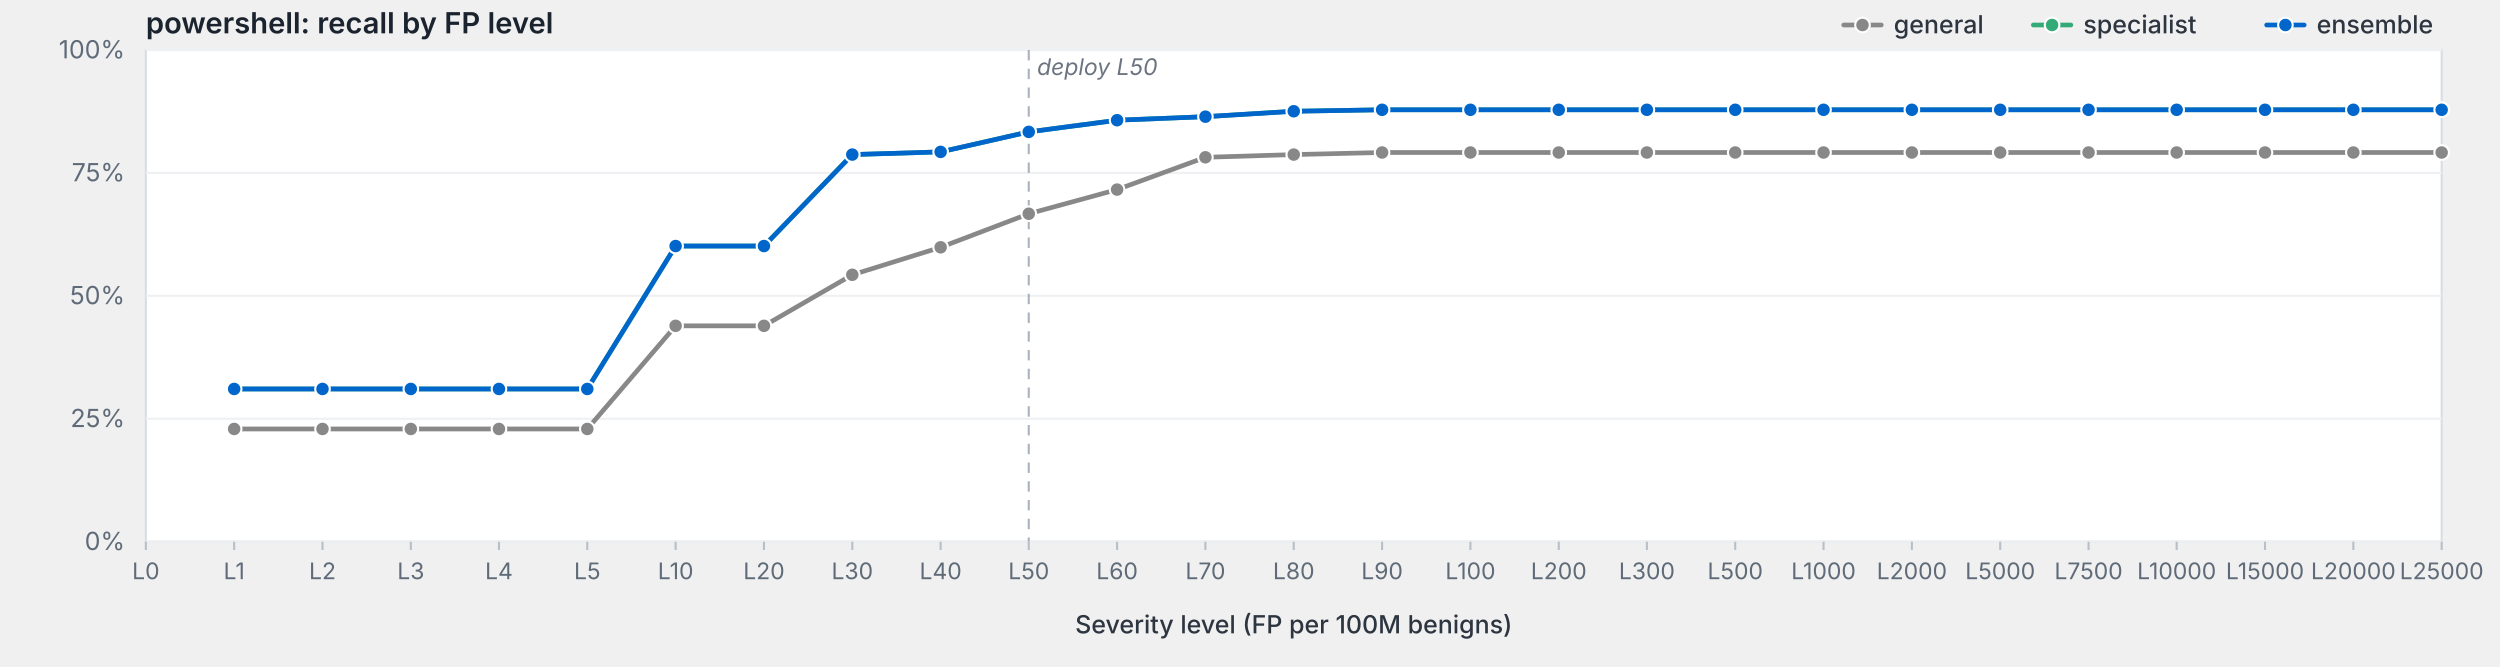
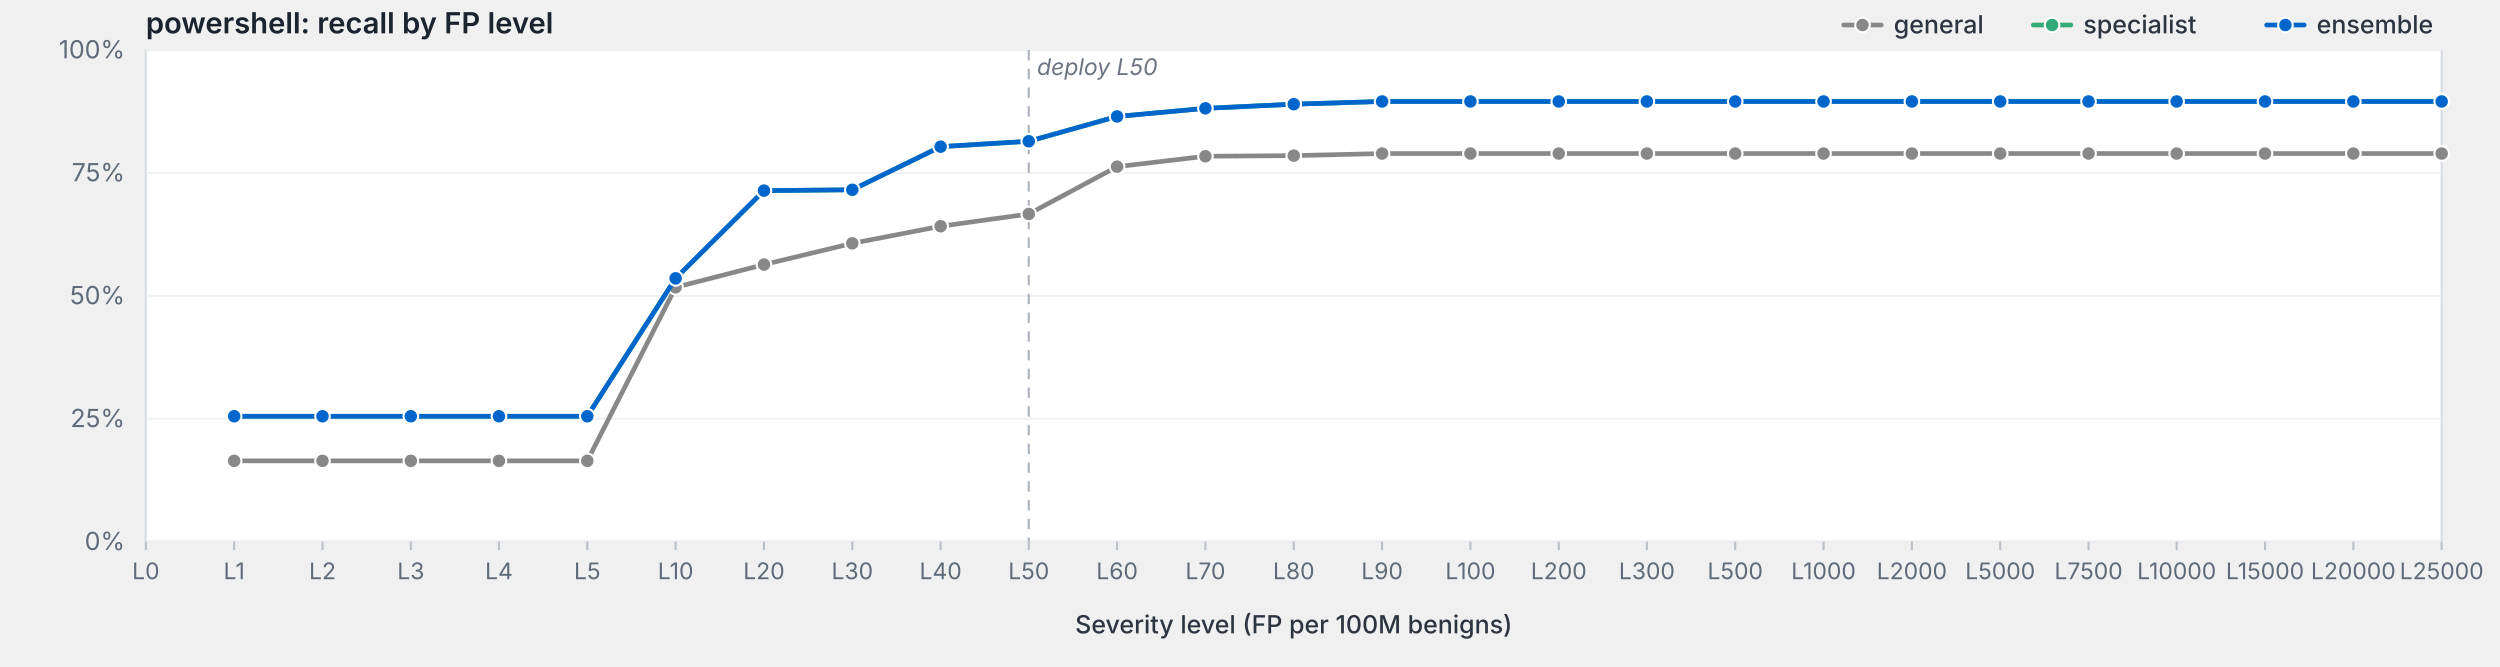
<svg xmlns="http://www.w3.org/2000/svg" viewBox="0 0 1200 320" width="1200" height="320" preserveAspectRatio="xMidYMid meet" role="img" aria-label="powershell: recall by FP level">
  <style>svg { background: #fdfdfd; }.frame { fill: #fff; stroke: #d8dde3; stroke-width: 1; }.grid { stroke: #eef0f3; stroke-width: 1; }.tick { stroke: #b8bfc7; stroke-width: 1; }.axis-label { fill: #5f6b78; font-family: -apple-system, BlinkMacSystemFont, "Segoe UI", system-ui, sans-serif; font-size: 12px; }.x-label { fill: #5f6b78; font-family: -apple-system, BlinkMacSystemFont, "Segoe UI", system-ui, sans-serif; font-size: 11px; }.axis-title { fill: #2d3540; font-family: -apple-system, BlinkMacSystemFont, "Segoe UI", system-ui, sans-serif; font-size: 12px; font-weight: 500; }.title { fill: #1a232e; font-family: -apple-system, BlinkMacSystemFont, "Segoe UI", system-ui, sans-serif; font-size: 14px; font-weight: 600; }.deploy-marker { stroke: #aab2bd; stroke-width: 1; stroke-dasharray: 5,4; }.deploy-label { fill: #6b7480; font-family: -apple-system, BlinkMacSystemFont, "Segoe UI", system-ui, sans-serif; font-size: 11px; font-style: italic; }.curve { fill: none; stroke-width: 2.25; stroke-linejoin: round; stroke-linecap: round; }.marker { stroke: #fff; stroke-width: 1; }.legend-text { fill: #2d3540; font-family: -apple-system, BlinkMacSystemFont, "Segoe UI", system-ui, sans-serif; font-size: 12px; font-weight: 500; }</style>
  <text class="title" x="70" y="16">powershell: recall by FP level</text>
  <rect class="frame" x="70" y="24" width="1102" height="236" />
  <line class="grid" x1="70" y1="260.0" x2="1172" y2="260.0" />
  <text class="axis-label" x="60" y="264.0" text-anchor="end">0%</text>
  <line class="grid" x1="70" y1="201.0" x2="1172" y2="201.0" />
  <text class="axis-label" x="60" y="205.0" text-anchor="end">25%</text>
  <line class="grid" x1="70" y1="142.0" x2="1172" y2="142.0" />
  <text class="axis-label" x="60" y="146.0" text-anchor="end">50%</text>
  <line class="grid" x1="70" y1="83.0" x2="1172" y2="83.0" />
  <text class="axis-label" x="60" y="87.0" text-anchor="end">75%</text>
  <line class="grid" x1="70" y1="24.0" x2="1172" y2="24.0" />
  <text class="axis-label" x="60" y="28.0" text-anchor="end">100%</text>
  <line class="deploy-marker" x1="493.8" y1="24" x2="493.8" y2="260" />
  <text class="deploy-label" x="497.8" y="36" text-anchor="start">deploy L50</text>
  <line class="tick" x1="70.0" y1="260" x2="70.0" y2="264" />
  <text class="x-label" x="70.0" y="278" text-anchor="middle">L0</text>
  <line class="tick" x1="112.4" y1="260" x2="112.4" y2="264" />
  <text class="x-label" x="112.4" y="278" text-anchor="middle">L1</text>
  <line class="tick" x1="154.8" y1="260" x2="154.8" y2="264" />
  <text class="x-label" x="154.8" y="278" text-anchor="middle">L2</text>
  <line class="tick" x1="197.2" y1="260" x2="197.2" y2="264" />
  <text class="x-label" x="197.2" y="278" text-anchor="middle">L3</text>
  <line class="tick" x1="239.5" y1="260" x2="239.5" y2="264" />
  <text class="x-label" x="239.5" y="278" text-anchor="middle">L4</text>
  <line class="tick" x1="281.9" y1="260" x2="281.9" y2="264" />
  <text class="x-label" x="281.9" y="278" text-anchor="middle">L5</text>
  <line class="tick" x1="324.3" y1="260" x2="324.3" y2="264" />
  <text class="x-label" x="324.3" y="278" text-anchor="middle">L10</text>
  <line class="tick" x1="366.7" y1="260" x2="366.7" y2="264" />
  <text class="x-label" x="366.7" y="278" text-anchor="middle">L20</text>
  <line class="tick" x1="409.1" y1="260" x2="409.1" y2="264" />
  <text class="x-label" x="409.1" y="278" text-anchor="middle">L30</text>
  <line class="tick" x1="451.5" y1="260" x2="451.5" y2="264" />
  <text class="x-label" x="451.5" y="278" text-anchor="middle">L40</text>
  <line class="tick" x1="493.8" y1="260" x2="493.8" y2="264" />
  <text class="x-label" x="493.8" y="278" text-anchor="middle">L50</text>
  <line class="tick" x1="536.2" y1="260" x2="536.2" y2="264" />
  <text class="x-label" x="536.2" y="278" text-anchor="middle">L60</text>
  <line class="tick" x1="578.6" y1="260" x2="578.6" y2="264" />
  <text class="x-label" x="578.6" y="278" text-anchor="middle">L70</text>
  <line class="tick" x1="621.0" y1="260" x2="621.0" y2="264" />
  <text class="x-label" x="621.0" y="278" text-anchor="middle">L80</text>
  <line class="tick" x1="663.4" y1="260" x2="663.4" y2="264" />
  <text class="x-label" x="663.4" y="278" text-anchor="middle">L90</text>
  <line class="tick" x1="705.8" y1="260" x2="705.8" y2="264" />
  <text class="x-label" x="705.8" y="278" text-anchor="middle">L100</text>
  <line class="tick" x1="748.2" y1="260" x2="748.2" y2="264" />
  <text class="x-label" x="748.2" y="278" text-anchor="middle">L200</text>
  <line class="tick" x1="790.5" y1="260" x2="790.5" y2="264" />
  <text class="x-label" x="790.5" y="278" text-anchor="middle">L300</text>
  <line class="tick" x1="832.9" y1="260" x2="832.9" y2="264" />
  <text class="x-label" x="832.9" y="278" text-anchor="middle">L500</text>
  <line class="tick" x1="875.3" y1="260" x2="875.3" y2="264" />
  <text class="x-label" x="875.3" y="278" text-anchor="middle">L1000</text>
  <line class="tick" x1="917.7" y1="260" x2="917.7" y2="264" />
  <text class="x-label" x="917.7" y="278" text-anchor="middle">L2000</text>
  <line class="tick" x1="960.1" y1="260" x2="960.1" y2="264" />
  <text class="x-label" x="960.1" y="278" text-anchor="middle">L5000</text>
  <line class="tick" x1="1002.5" y1="260" x2="1002.5" y2="264" />
  <text class="x-label" x="1002.5" y="278" text-anchor="middle">L7500</text>
  <line class="tick" x1="1044.8" y1="260" x2="1044.8" y2="264" />
  <text class="x-label" x="1044.8" y="278" text-anchor="middle">L10000</text>
  <line class="tick" x1="1087.2" y1="260" x2="1087.2" y2="264" />
  <text class="x-label" x="1087.2" y="278" text-anchor="middle">L15000</text>
  <line class="tick" x1="1129.6" y1="260" x2="1129.6" y2="264" />
  <text class="x-label" x="1129.6" y="278" text-anchor="middle">L20000</text>
  <line class="tick" x1="1172.0" y1="260" x2="1172.0" y2="264" />
  <text class="x-label" x="1172.0" y="278" text-anchor="middle">L25000</text>
  <text class="axis-title" x="621.0" y="304" text-anchor="middle">Severity level (FP per 100M benigns)</text>
-   <path class="curve" d="M112.4,205.9 L154.8,205.9 L197.2,205.9 L239.5,205.9 L281.9,205.9 L324.3,156.4 L366.7,156.4 L409.1,131.9 L451.5,118.7 L493.8,102.6 L536.2,91.0 L578.6,75.5 L621.0,74.2 L663.4,73.2 L705.8,73.2 L748.2,73.2 L790.5,73.2 L832.9,73.2 L875.3,73.2 L917.7,73.2 L960.1,73.2 L1002.5,73.2 L1044.8,73.2 L1087.2,73.2 L1129.6,73.2 L1172.0,73.2" stroke="#888" />
-   <circle class="marker" cx="112.4" cy="205.9" r="3.5" fill="#888" />
-   <circle class="marker" cx="154.8" cy="205.9" r="3.5" fill="#888" />
-   <circle class="marker" cx="197.2" cy="205.9" r="3.5" fill="#888" />
-   <circle class="marker" cx="239.5" cy="205.9" r="3.5" fill="#888" />
-   <circle class="marker" cx="281.9" cy="205.9" r="3.5" fill="#888" />
-   <circle class="marker" cx="324.3" cy="156.4" r="3.5" fill="#888" />
-   <circle class="marker" cx="366.7" cy="156.4" r="3.5" fill="#888" />
-   <circle class="marker" cx="409.1" cy="131.9" r="3.5" fill="#888" />
-   <circle class="marker" cx="451.5" cy="118.7" r="3.5" fill="#888" />
-   <circle class="marker" cx="493.8" cy="102.6" r="3.5" fill="#888" />
-   <circle class="marker" cx="536.2" cy="91.0" r="3.5" fill="#888" />
-   <circle class="marker" cx="578.6" cy="75.5" r="3.5" fill="#888" />
-   <circle class="marker" cx="621.0" cy="74.2" r="3.5" fill="#888" />
-   <circle class="marker" cx="663.4" cy="73.2" r="3.5" fill="#888" />
-   <circle class="marker" cx="705.8" cy="73.2" r="3.5" fill="#888" />
-   <circle class="marker" cx="748.2" cy="73.2" r="3.5" fill="#888" />
-   <circle class="marker" cx="790.5" cy="73.2" r="3.5" fill="#888" />
-   <circle class="marker" cx="832.9" cy="73.2" r="3.5" fill="#888" />
-   <circle class="marker" cx="875.3" cy="73.2" r="3.5" fill="#888" />
-   <circle class="marker" cx="917.7" cy="73.2" r="3.5" fill="#888" />
-   <circle class="marker" cx="960.1" cy="73.2" r="3.5" fill="#888" />
-   <circle class="marker" cx="1002.5" cy="73.2" r="3.5" fill="#888" />
-   <circle class="marker" cx="1044.8" cy="73.2" r="3.5" fill="#888" />
-   <circle class="marker" cx="1087.2" cy="73.2" r="3.5" fill="#888" />
-   <circle class="marker" cx="1129.6" cy="73.2" r="3.5" fill="#888" />
-   <circle class="marker" cx="1172.0" cy="73.2" r="3.5" fill="#888" />
-   <path class="curve" d="M112.4,186.7 L154.8,186.7 L197.2,186.7 L239.5,186.7 L281.9,186.7 L324.3,118.1 L366.7,118.1 L409.1,74.2 L451.5,72.9 L493.8,63.3 L536.2,57.7 L578.6,56.0 L621.0,53.4 L663.4,52.7 L705.8,52.7 L748.2,52.7 L790.5,52.7 L832.9,52.7 L875.3,52.7 L917.7,52.7 L960.1,52.7 L1002.5,52.7 L1044.8,52.7 L1087.2,52.7 L1129.6,52.7 L1172.0,52.7" stroke="#3a7" />
-   <circle class="marker" cx="112.4" cy="186.7" r="3.5" fill="#3a7" />
-   <circle class="marker" cx="154.8" cy="186.7" r="3.5" fill="#3a7" />
-   <circle class="marker" cx="197.2" cy="186.7" r="3.5" fill="#3a7" />
-   <circle class="marker" cx="239.5" cy="186.7" r="3.5" fill="#3a7" />
-   <circle class="marker" cx="281.9" cy="186.7" r="3.5" fill="#3a7" />
-   <circle class="marker" cx="324.3" cy="118.1" r="3.5" fill="#3a7" />
-   <circle class="marker" cx="366.7" cy="118.1" r="3.5" fill="#3a7" />
-   <circle class="marker" cx="409.1" cy="74.2" r="3.5" fill="#3a7" />
-   <circle class="marker" cx="451.5" cy="72.9" r="3.5" fill="#3a7" />
-   <circle class="marker" cx="493.8" cy="63.3" r="3.5" fill="#3a7" />
-   <circle class="marker" cx="536.2" cy="57.7" r="3.5" fill="#3a7" />
-   <circle class="marker" cx="578.6" cy="56.0" r="3.5" fill="#3a7" />
-   <circle class="marker" cx="621.0" cy="53.4" r="3.5" fill="#3a7" />
-   <circle class="marker" cx="663.4" cy="52.7" r="3.5" fill="#3a7" />
-   <circle class="marker" cx="705.8" cy="52.7" r="3.5" fill="#3a7" />
-   <circle class="marker" cx="748.2" cy="52.7" r="3.5" fill="#3a7" />
-   <circle class="marker" cx="790.5" cy="52.7" r="3.5" fill="#3a7" />
-   <circle class="marker" cx="832.9" cy="52.7" r="3.5" fill="#3a7" />
-   <circle class="marker" cx="875.3" cy="52.7" r="3.5" fill="#3a7" />
-   <circle class="marker" cx="917.7" cy="52.7" r="3.5" fill="#3a7" />
-   <circle class="marker" cx="960.1" cy="52.7" r="3.5" fill="#3a7" />
-   <circle class="marker" cx="1002.5" cy="52.7" r="3.5" fill="#3a7" />
-   <circle class="marker" cx="1044.8" cy="52.7" r="3.5" fill="#3a7" />
-   <circle class="marker" cx="1087.2" cy="52.7" r="3.5" fill="#3a7" />
-   <circle class="marker" cx="1129.6" cy="52.7" r="3.5" fill="#3a7" />
-   <circle class="marker" cx="1172.0" cy="52.7" r="3.5" fill="#3a7" />
-   <path class="curve" d="M112.4,186.7 L154.8,186.7 L197.2,186.7 L239.5,186.7 L281.9,186.7 L324.3,118.1 L366.7,118.1 L409.1,74.2 L451.5,72.9 L493.8,63.3 L536.2,57.7 L578.6,56.0 L621.0,53.4 L663.4,52.7 L705.8,52.7 L748.2,52.7 L790.5,52.7 L832.9,52.7 L875.3,52.7 L917.7,52.7 L960.1,52.7 L1002.5,52.7 L1044.8,52.7 L1087.2,52.7 L1129.6,52.7 L1172.0,52.7" stroke="#06c" />
-   <circle class="marker" cx="112.4" cy="186.7" r="3.5" fill="#06c" />
-   <circle class="marker" cx="154.8" cy="186.7" r="3.5" fill="#06c" />
-   <circle class="marker" cx="197.2" cy="186.7" r="3.5" fill="#06c" />
-   <circle class="marker" cx="239.5" cy="186.7" r="3.5" fill="#06c" />
-   <circle class="marker" cx="281.9" cy="186.7" r="3.5" fill="#06c" />
-   <circle class="marker" cx="324.3" cy="118.1" r="3.5" fill="#06c" />
-   <circle class="marker" cx="366.7" cy="118.1" r="3.5" fill="#06c" />
-   <circle class="marker" cx="409.1" cy="74.2" r="3.5" fill="#06c" />
-   <circle class="marker" cx="451.5" cy="72.9" r="3.5" fill="#06c" />
-   <circle class="marker" cx="493.8" cy="63.3" r="3.5" fill="#06c" />
-   <circle class="marker" cx="536.2" cy="57.7" r="3.5" fill="#06c" />
-   <circle class="marker" cx="578.6" cy="56.0" r="3.5" fill="#06c" />
-   <circle class="marker" cx="621.0" cy="53.4" r="3.5" fill="#06c" />
-   <circle class="marker" cx="663.4" cy="52.7" r="3.5" fill="#06c" />
-   <circle class="marker" cx="705.8" cy="52.7" r="3.5" fill="#06c" />
-   <circle class="marker" cx="748.2" cy="52.7" r="3.5" fill="#06c" />
-   <circle class="marker" cx="790.5" cy="52.7" r="3.5" fill="#06c" />
-   <circle class="marker" cx="832.9" cy="52.7" r="3.5" fill="#06c" />
-   <circle class="marker" cx="875.3" cy="52.7" r="3.5" fill="#06c" />
-   <circle class="marker" cx="917.7" cy="52.7" r="3.5" fill="#06c" />
-   <circle class="marker" cx="960.1" cy="52.7" r="3.5" fill="#06c" />
-   <circle class="marker" cx="1002.5" cy="52.7" r="3.5" fill="#06c" />
-   <circle class="marker" cx="1044.8" cy="52.7" r="3.5" fill="#06c" />
-   <circle class="marker" cx="1087.2" cy="52.7" r="3.5" fill="#06c" />
-   <circle class="marker" cx="1129.6" cy="52.7" r="3.5" fill="#06c" />
-   <circle class="marker" cx="1172.0" cy="52.7" r="3.5" fill="#06c" />
+   <path class="curve" d="M112.4,221.2 L154.8,221.2 L197.2,221.2 L239.5,221.2 L281.9,221.2 L324.3,137.9 L366.7,127.0 L409.1,116.8 L451.5,108.6 L493.8,102.7 L536.2,80.0 L578.6,75.0 L621.0,74.7 L663.4,73.7 L705.8,73.7 L748.2,73.7 L790.5,73.7 L832.9,73.7 L875.3,73.7 L917.7,73.7 L960.1,73.7 L1002.5,73.7 L1044.8,73.7 L1087.2,73.7 L1129.6,73.7 L1172.0,73.7" stroke="#888" />
+   <circle class="marker" cx="112.4" cy="221.2" r="3.5" fill="#888" />
+   <circle class="marker" cx="154.8" cy="221.2" r="3.5" fill="#888" />
+   <circle class="marker" cx="197.2" cy="221.2" r="3.5" fill="#888" />
+   <circle class="marker" cx="239.5" cy="221.2" r="3.5" fill="#888" />
+   <circle class="marker" cx="281.9" cy="221.2" r="3.5" fill="#888" />
+   <circle class="marker" cx="324.3" cy="137.9" r="3.5" fill="#888" />
+   <circle class="marker" cx="366.7" cy="127.0" r="3.5" fill="#888" />
+   <circle class="marker" cx="409.1" cy="116.8" r="3.5" fill="#888" />
+   <circle class="marker" cx="451.5" cy="108.6" r="3.5" fill="#888" />
+   <circle class="marker" cx="493.8" cy="102.7" r="3.5" fill="#888" />
+   <circle class="marker" cx="536.2" cy="80.0" r="3.5" fill="#888" />
+   <circle class="marker" cx="578.6" cy="75.0" r="3.5" fill="#888" />
+   <circle class="marker" cx="621.0" cy="74.7" r="3.5" fill="#888" />
+   <circle class="marker" cx="663.4" cy="73.7" r="3.5" fill="#888" />
+   <circle class="marker" cx="705.8" cy="73.7" r="3.5" fill="#888" />
+   <circle class="marker" cx="748.2" cy="73.7" r="3.5" fill="#888" />
+   <circle class="marker" cx="790.5" cy="73.7" r="3.5" fill="#888" />
+   <circle class="marker" cx="832.9" cy="73.7" r="3.5" fill="#888" />
+   <circle class="marker" cx="875.3" cy="73.7" r="3.5" fill="#888" />
+   <circle class="marker" cx="917.7" cy="73.7" r="3.5" fill="#888" />
+   <circle class="marker" cx="960.1" cy="73.7" r="3.5" fill="#888" />
+   <circle class="marker" cx="1002.5" cy="73.7" r="3.5" fill="#888" />
+   <circle class="marker" cx="1044.8" cy="73.7" r="3.5" fill="#888" />
+   <circle class="marker" cx="1087.2" cy="73.7" r="3.5" fill="#888" />
+   <circle class="marker" cx="1129.6" cy="73.7" r="3.5" fill="#888" />
+   <circle class="marker" cx="1172.0" cy="73.7" r="3.5" fill="#888" />
+   <path class="curve" d="M112.4,199.8 L154.8,199.8 L197.2,199.8 L239.5,199.8 L281.9,199.8 L324.3,133.6 L366.7,91.5 L409.1,91.1 L451.5,70.4 L493.8,67.8 L536.2,55.9 L578.6,52.0 L621.0,50.0 L663.4,48.7 L705.8,48.7 L748.2,48.7 L790.5,48.7 L832.9,48.7 L875.3,48.7 L917.7,48.7 L960.1,48.7 L1002.5,48.7 L1044.8,48.7 L1087.2,48.7 L1129.6,48.7 L1172.0,48.7" stroke="#3a7" />
+   <circle class="marker" cx="112.4" cy="199.8" r="3.5" fill="#3a7" />
+   <circle class="marker" cx="154.8" cy="199.8" r="3.5" fill="#3a7" />
+   <circle class="marker" cx="197.2" cy="199.8" r="3.5" fill="#3a7" />
+   <circle class="marker" cx="239.5" cy="199.8" r="3.5" fill="#3a7" />
+   <circle class="marker" cx="281.9" cy="199.8" r="3.5" fill="#3a7" />
+   <circle class="marker" cx="324.3" cy="133.6" r="3.5" fill="#3a7" />
+   <circle class="marker" cx="366.7" cy="91.5" r="3.5" fill="#3a7" />
+   <circle class="marker" cx="409.1" cy="91.1" r="3.5" fill="#3a7" />
+   <circle class="marker" cx="451.5" cy="70.4" r="3.5" fill="#3a7" />
+   <circle class="marker" cx="493.8" cy="67.8" r="3.5" fill="#3a7" />
+   <circle class="marker" cx="536.2" cy="55.9" r="3.5" fill="#3a7" />
+   <circle class="marker" cx="578.6" cy="52.0" r="3.5" fill="#3a7" />
+   <circle class="marker" cx="621.0" cy="50.0" r="3.5" fill="#3a7" />
+   <circle class="marker" cx="663.4" cy="48.7" r="3.5" fill="#3a7" />
+   <circle class="marker" cx="705.8" cy="48.7" r="3.5" fill="#3a7" />
+   <circle class="marker" cx="748.2" cy="48.7" r="3.5" fill="#3a7" />
+   <circle class="marker" cx="790.5" cy="48.7" r="3.5" fill="#3a7" />
+   <circle class="marker" cx="832.9" cy="48.7" r="3.5" fill="#3a7" />
+   <circle class="marker" cx="875.3" cy="48.7" r="3.5" fill="#3a7" />
+   <circle class="marker" cx="917.7" cy="48.7" r="3.5" fill="#3a7" />
+   <circle class="marker" cx="960.1" cy="48.7" r="3.5" fill="#3a7" />
+   <circle class="marker" cx="1002.5" cy="48.7" r="3.5" fill="#3a7" />
+   <circle class="marker" cx="1044.8" cy="48.7" r="3.5" fill="#3a7" />
+   <circle class="marker" cx="1087.2" cy="48.7" r="3.5" fill="#3a7" />
+   <circle class="marker" cx="1129.6" cy="48.7" r="3.5" fill="#3a7" />
+   <circle class="marker" cx="1172.0" cy="48.7" r="3.5" fill="#3a7" />
+   <path class="curve" d="M112.4,199.8 L154.8,199.8 L197.2,199.8 L239.5,199.8 L281.9,199.8 L324.3,133.6 L366.7,91.5 L409.1,91.1 L451.5,70.4 L493.8,67.8 L536.2,55.9 L578.6,52.0 L621.0,50.0 L663.4,48.7 L705.8,48.7 L748.2,48.7 L790.5,48.7 L832.9,48.7 L875.3,48.7 L917.7,48.7 L960.1,48.7 L1002.5,48.7 L1044.8,48.7 L1087.2,48.7 L1129.6,48.7 L1172.0,48.7" stroke="#06c" />
+   <circle class="marker" cx="112.4" cy="199.8" r="3.5" fill="#06c" />
+   <circle class="marker" cx="154.8" cy="199.8" r="3.5" fill="#06c" />
+   <circle class="marker" cx="197.2" cy="199.8" r="3.5" fill="#06c" />
+   <circle class="marker" cx="239.5" cy="199.8" r="3.5" fill="#06c" />
+   <circle class="marker" cx="281.9" cy="199.8" r="3.5" fill="#06c" />
+   <circle class="marker" cx="324.3" cy="133.6" r="3.5" fill="#06c" />
+   <circle class="marker" cx="366.7" cy="91.5" r="3.5" fill="#06c" />
+   <circle class="marker" cx="409.1" cy="91.1" r="3.5" fill="#06c" />
+   <circle class="marker" cx="451.5" cy="70.4" r="3.5" fill="#06c" />
+   <circle class="marker" cx="493.8" cy="67.8" r="3.5" fill="#06c" />
+   <circle class="marker" cx="536.2" cy="55.9" r="3.5" fill="#06c" />
+   <circle class="marker" cx="578.6" cy="52.0" r="3.5" fill="#06c" />
+   <circle class="marker" cx="621.0" cy="50.0" r="3.5" fill="#06c" />
+   <circle class="marker" cx="663.4" cy="48.7" r="3.5" fill="#06c" />
+   <circle class="marker" cx="705.8" cy="48.7" r="3.5" fill="#06c" />
+   <circle class="marker" cx="748.2" cy="48.7" r="3.5" fill="#06c" />
+   <circle class="marker" cx="790.5" cy="48.7" r="3.5" fill="#06c" />
+   <circle class="marker" cx="832.9" cy="48.7" r="3.5" fill="#06c" />
+   <circle class="marker" cx="875.3" cy="48.7" r="3.5" fill="#06c" />
+   <circle class="marker" cx="917.7" cy="48.7" r="3.5" fill="#06c" />
+   <circle class="marker" cx="960.1" cy="48.7" r="3.5" fill="#06c" />
+   <circle class="marker" cx="1002.5" cy="48.7" r="3.5" fill="#06c" />
+   <circle class="marker" cx="1044.8" cy="48.7" r="3.5" fill="#06c" />
+   <circle class="marker" cx="1087.2" cy="48.7" r="3.5" fill="#06c" />
+   <circle class="marker" cx="1129.6" cy="48.7" r="3.5" fill="#06c" />
+   <circle class="marker" cx="1172.0" cy="48.7" r="3.5" fill="#06c" />
  <line x1="1088.0" y1="12.0" x2="1106.0" y2="12.0" stroke="#06c" stroke-width="2.25" stroke-linecap="round" />
  <circle cx="1097.0" cy="12.0" r="3.5" fill="#06c" stroke="#fff" stroke-width="1" />
  <text class="legend-text" x="1112.0" y="16.0">ensemble</text>
  <line x1="976.0" y1="12.0" x2="994.0" y2="12.0" stroke="#3a7" stroke-width="2.25" stroke-linecap="round" />
  <circle cx="985.0" cy="12.0" r="3.5" fill="#3a7" stroke="#fff" stroke-width="1" />
  <text class="legend-text" x="1000.0" y="16.0">specialist</text>
  <line x1="885.0" y1="12.0" x2="903.0" y2="12.0" stroke="#888" stroke-width="2.25" stroke-linecap="round" />
  <circle cx="894.0" cy="12.0" r="3.5" fill="#888" stroke="#fff" stroke-width="1" />
  <text class="legend-text" x="909.0" y="16.0">general</text>
</svg>
